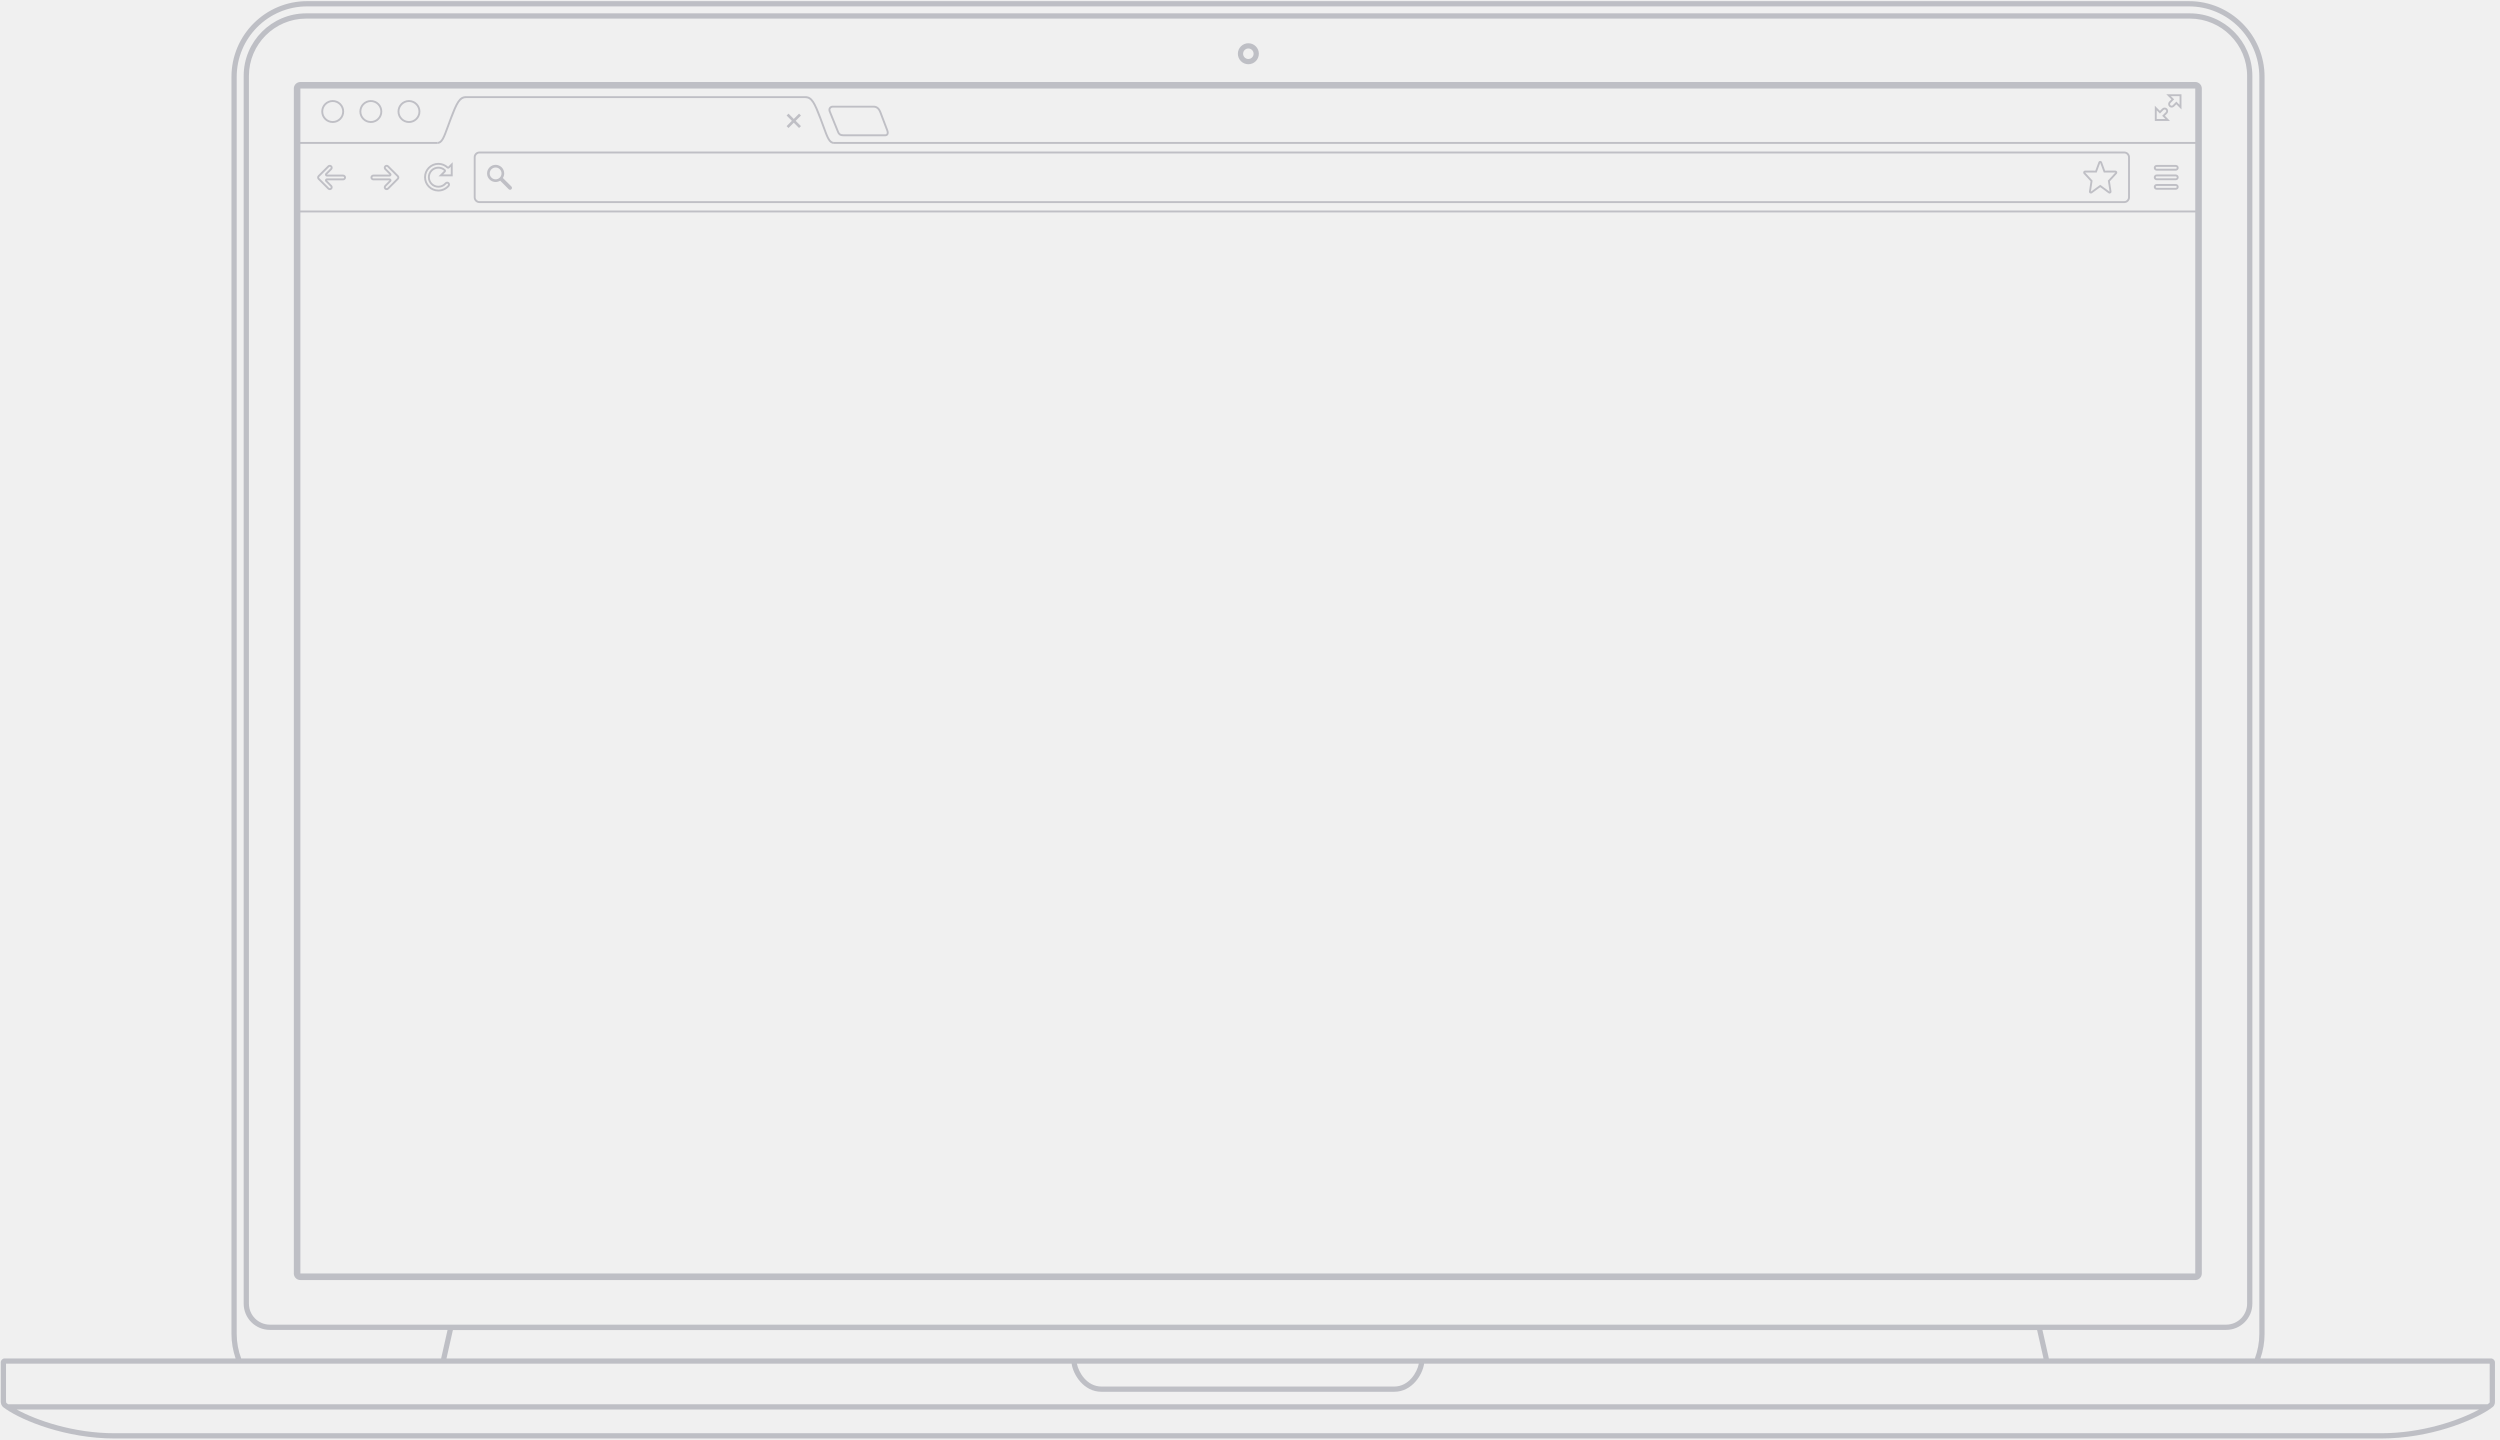
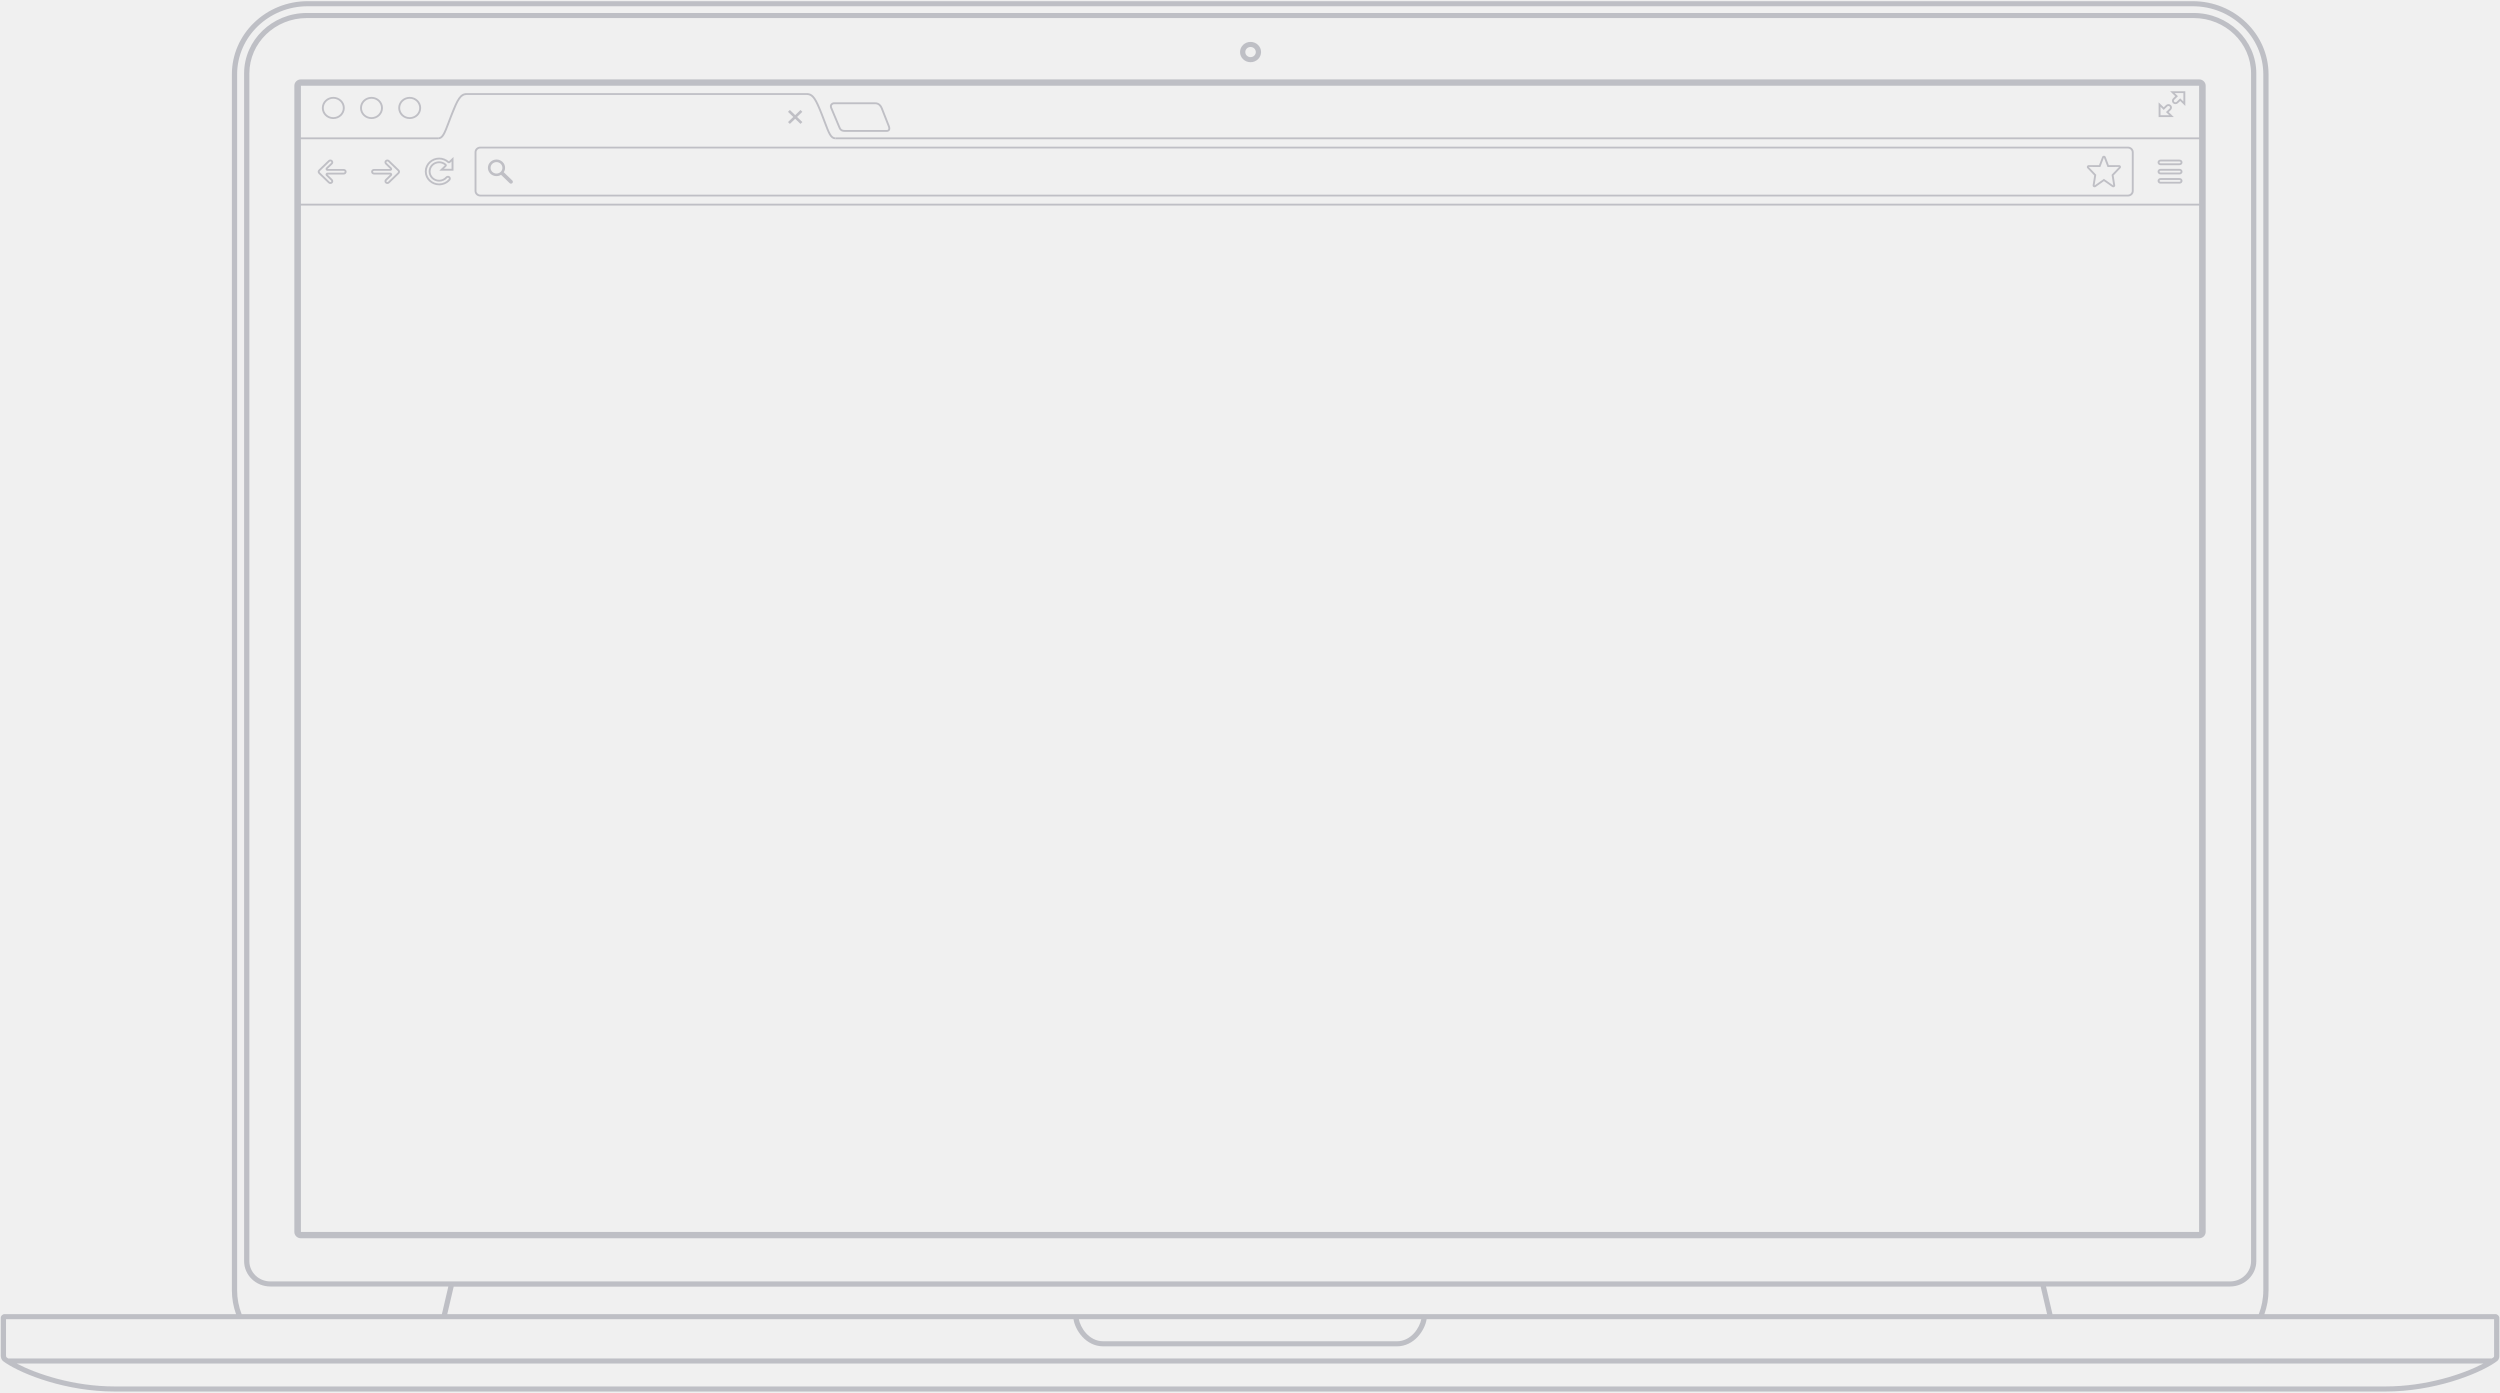
- <svg xmlns="http://www.w3.org/2000/svg" xmlns:xlink="http://www.w3.org/1999/xlink" width="1141px" height="657px" viewBox="0 0 1141 657" version="1.1">
-   <defs>
-     <rect id="path-1" x="0" y="0" width="866" height="488" />
-   </defs>
+ <svg xmlns="http://www.w3.org/2000/svg" width="1140px" height="635px" viewBox="0 0 1140 635" version="1.1">
+   <defs />
  <g id="Page-1" stroke="none" stroke-width="1" fill="none" fill-rule="evenodd">
-     <g id="New-User---Contact-List-14" transform="translate(-152, -4522)">
-       <g id="Group-3" transform="translate(152, 4214)">
+     <g id="New-User---Contact-List-13" transform="translate(-149, -4522)">
+       <g id="Group-3" transform="translate(149, 4214)">
        <g id="Screen-Shot-2014-07-09-at-11.03-+-Imported-Layers" transform="translate(0, 309)">
          <g id="Screen-Shot-2014-07-09-at-11.03-+-Imported-Layers-2">
-             <g id="Screen-Shot-2014-07-09-at-11.03" transform="translate(137, 94)">
-               <mask id="mask-2" fill="white">
-                 <use xlink:href="#path-1" />
-               </mask>
-               <use id="Mask" xlink:href="#path-1" />
-             </g>
-             <g id="Imported-Layers" transform="translate(136, 42)" fill="#BFBFC5">
-               <path d="M15.852,3.546 C18.251,3.546 20.202,5.499 20.202,7.901 C20.202,10.302 18.251,12.255 15.852,12.255 C13.454,12.255 11.502,10.302 11.502,7.901 C11.502,5.499 13.454,3.546 15.852,3.546 M15.852,2.675 C12.969,2.675 10.632,5.014 10.632,7.901 C10.632,10.786 12.969,13.126 15.852,13.126 C18.735,13.126 21.072,10.786 21.072,7.901 C21.072,5.014 18.735,2.675 15.852,2.675" id="Fill-1" />
-               <path d="M33.252,3.546 C35.65,3.546 37.602,5.499 37.602,7.901 C37.602,10.302 35.65,12.255 33.252,12.255 C30.854,12.255 28.902,10.302 28.902,7.901 C28.902,5.499 30.854,3.546 33.252,3.546 M33.252,2.675 C30.369,2.675 28.032,5.014 28.032,7.901 C28.032,10.786 30.369,13.126 33.252,13.126 C36.135,13.126 38.472,10.786 38.472,7.901 C38.472,5.014 36.135,2.675 33.252,2.675" id="Fill-2" />
-               <path d="M50.652,3.546 C53.051,3.546 55.002,5.499 55.002,7.901 C55.002,10.302 53.051,12.255 50.652,12.255 C48.254,12.255 46.302,10.302 46.302,7.901 C46.302,5.499 48.254,3.546 50.652,3.546 M50.652,2.675 C47.769,2.675 45.432,5.014 45.432,7.901 C45.432,10.786 47.769,13.126 50.652,13.126 C53.535,13.126 55.872,10.786 55.872,7.901 C55.872,5.014 53.535,2.675 50.652,2.675" id="Fill-3" />
-               <path d="M-0.059,53.077 L868.418,53.077 L868.418,53.948 L-0.059,53.948 L-0.059,53.077 Z" id="Fill-4" />
-               <path d="M-0.059,21.795 L63.633,21.795 L63.633,22.666 L-0.059,22.666 L-0.059,21.795 Z" id="Fill-5" />
-               <path d="M244.597,21.795 L868.417,21.795 L868.417,22.666 L244.597,22.666 L244.597,21.795 Z" id="Fill-6" />
-               <path d="M244.598,22.666 C242.238,22.666 241.295,20.072 239.417,14.905 C239.036,13.854 238.613,12.691 238.13,11.416 C235.3,3.938 234.093,1.763 231.548,1.763 L76.683,1.763 C74.138,1.763 72.93,3.938 70.1,11.416 C69.618,12.691 69.195,13.854 68.814,14.905 C66.936,20.072 65.992,22.666 63.633,22.666 L63.633,21.795 C65.383,21.795 66.257,19.394 67.995,14.608 C68.379,13.552 68.802,12.386 69.287,11.107 C72.093,3.694 73.458,0.892 76.683,0.892 L231.548,0.892 C234.773,0.892 236.138,3.694 238.944,11.107 C239.428,12.386 239.852,13.552 240.236,14.608 C241.974,19.394 242.847,21.795 244.598,21.795 L244.598,22.666" id="Fill-7" />
-               <path d="M14.514,33.099 C14.581,33.099 14.71,33.116 14.821,33.227 C14.933,33.338 14.949,33.468 14.949,33.535 C14.949,33.602 14.933,33.731 14.821,33.841 L12.589,36.077 C12.34,36.326 12.265,36.701 12.4,37.027 C12.535,37.351 12.852,37.564 13.204,37.564 L20.603,37.564 C20.843,37.564 21.038,37.759 21.038,37.999 C21.038,38.239 20.843,38.435 20.603,38.435 L13.204,38.435 C12.852,38.435 12.535,38.647 12.4,38.972 C12.265,39.298 12.34,39.673 12.589,39.922 L14.821,42.157 C14.933,42.267 14.949,42.397 14.949,42.464 C14.949,42.532 14.933,42.661 14.822,42.771 C14.739,42.854 14.63,42.9 14.514,42.9 C14.398,42.9 14.289,42.854 14.206,42.772 L9.746,38.307 C9.663,38.225 9.619,38.115 9.619,37.999 C9.619,37.884 9.663,37.774 9.746,37.691 L14.206,33.227 C14.318,33.116 14.446,33.099 14.514,33.099 M14.514,32.228 C14.18,32.228 13.846,32.356 13.591,32.611 L9.131,37.075 C8.886,37.321 8.749,37.653 8.749,37.999 C8.749,38.346 8.886,38.678 9.131,38.924 L13.591,43.388 C13.846,43.643 14.18,43.77 14.514,43.77 C14.847,43.77 15.181,43.643 15.436,43.388 C15.946,42.878 15.946,42.05 15.436,41.541 L13.204,39.306 L20.603,39.306 C21.324,39.306 21.908,38.721 21.908,37.999 C21.908,37.278 21.324,36.693 20.603,36.693 L13.204,36.693 L15.436,34.458 C15.946,33.949 15.946,33.121 15.436,32.611 C15.181,32.356 14.847,32.228 14.514,32.228" id="Fill-9" />
-               <path d="M40.476,33.099 C40.544,33.099 40.672,33.116 40.784,33.227 L45.244,37.691 C45.327,37.774 45.371,37.884 45.371,37.999 C45.371,38.115 45.327,38.225 45.244,38.307 L40.785,42.771 C40.701,42.854 40.592,42.9 40.476,42.9 C40.36,42.9 40.251,42.854 40.17,42.772 C40.057,42.661 40.041,42.532 40.041,42.464 C40.041,42.397 40.057,42.267 40.169,42.157 L42.401,39.922 C42.65,39.673 42.725,39.298 42.59,38.972 C42.455,38.647 42.138,38.435 41.786,38.435 L34.387,38.435 C34.148,38.435 33.952,38.239 33.952,37.999 C33.952,37.759 34.148,37.564 34.387,37.564 L41.786,37.564 C42.138,37.564 42.455,37.351 42.59,37.027 C42.725,36.701 42.65,36.326 42.401,36.077 L40.169,33.841 C40.057,33.731 40.041,33.602 40.041,33.535 C40.041,33.468 40.057,33.338 40.169,33.227 C40.28,33.116 40.409,33.099 40.476,33.099 M40.476,32.228 C40.143,32.228 39.809,32.356 39.554,32.611 C39.044,33.121 39.044,33.949 39.554,34.458 L41.786,36.693 L34.387,36.693 C33.666,36.693 33.082,37.278 33.082,37.999 C33.082,38.721 33.666,39.306 34.387,39.306 L41.786,39.306 L39.554,41.541 C39.044,42.05 39.044,42.878 39.554,43.388 C39.809,43.643 40.143,43.77 40.476,43.77 C40.81,43.77 41.144,43.643 41.399,43.388 L45.859,38.924 C46.104,38.678 46.241,38.346 46.241,37.999 C46.241,37.653 46.104,37.321 45.859,37.075 L41.399,32.611 C41.144,32.356 40.81,32.228 40.476,32.228" id="Fill-10" />
-               <path d="M64.073,32.21 C65.496,32.21 66.864,32.754 67.926,33.744 C68.093,33.9 68.306,33.977 68.519,33.977 C68.741,33.977 68.965,33.892 69.134,33.722 L69.736,33.119 L69.736,36.606 L66.254,36.606 L67.288,35.57 C67.457,35.401 67.55,35.169 67.542,34.928 C67.535,34.689 67.43,34.462 67.252,34.304 C66.366,33.515 65.238,33.081 64.073,33.081 C61.435,33.081 59.288,35.231 59.288,37.871 C59.288,40.514 61.435,42.662 64.073,42.662 C65.493,42.662 66.831,42.036 67.744,40.943 C67.827,40.844 67.949,40.787 68.078,40.787 C68.15,40.787 68.257,40.806 68.357,40.888 C68.54,41.043 68.565,41.319 68.412,41.502 C67.333,42.793 65.751,43.533 64.073,43.533 C60.955,43.533 58.419,40.993 58.419,37.871 C58.419,34.75 60.955,32.21 64.073,32.21 M70.606,31.017 L68.519,33.106 C67.325,31.994 65.742,31.339 64.073,31.339 C60.475,31.339 57.548,34.269 57.548,37.871 C57.548,41.474 60.475,44.404 64.073,44.404 C66.01,44.404 67.835,43.549 69.078,42.062 C69.541,41.508 69.468,40.684 68.915,40.221 C68.671,40.016 68.373,39.916 68.078,39.916 C67.704,39.916 67.335,40.076 67.077,40.385 C66.33,41.279 65.235,41.791 64.073,41.791 C61.914,41.791 60.158,40.032 60.158,37.871 C60.158,35.71 61.914,33.952 64.073,33.952 C65.045,33.952 65.964,34.323 66.673,34.955 L64.153,37.477 L70.606,37.477 L70.606,31.017" id="Fill-11" />
-               <path d="M97.411,42.132 L93.509,38.227 C93.89,37.623 94.118,36.914 94.118,36.148 C94.118,33.983 92.365,32.228 90.203,32.228 C88.041,32.228 86.288,33.983 86.288,36.148 C86.288,38.312 88.041,40.067 90.203,40.067 C90.968,40.067 91.677,39.839 92.279,39.458 L96.181,43.364 C96.351,43.534 96.573,43.619 96.796,43.619 C97.019,43.619 97.241,43.534 97.411,43.364 C97.751,43.023 97.751,42.473 97.411,42.132 L97.411,42.132 Z M87.506,36.148 C87.506,34.659 88.717,33.448 90.203,33.448 C91.69,33.448 92.899,34.659 92.899,36.148 C92.899,37.636 91.69,38.848 90.203,38.848 C88.717,38.848 87.506,37.636 87.506,36.148 L87.506,36.148 Z" id="Fill-13" />
-               <path d="M833.51,27.027 C834.469,27.027 835.25,27.809 835.25,28.769 L835.25,47.059 C835.25,48.02 834.469,48.801 833.51,48.801 L82.821,48.801 C81.862,48.801 81.081,48.02 81.081,47.059 L81.081,28.769 C81.081,27.809 81.862,27.027 82.821,27.027 L833.51,27.027 M833.51,26.156 L82.821,26.156 C81.379,26.156 80.211,27.327 80.211,28.769 L80.211,47.059 C80.211,48.502 81.379,49.672 82.821,49.672 L833.51,49.672 C834.951,49.672 836.12,48.502 836.12,47.059 L836.12,28.769 C836.12,27.327 834.951,26.156 833.51,26.156" id="Fill-14" />
-               <path d="M262.767,6.117 C264.181,6.117 264.924,7.213 265.29,8.114 L268.478,16.499 C268.761,17.19 268.81,17.755 268.616,18.046 C268.484,18.241 268.233,18.31 268.041,18.31 L248.883,18.31 C247.568,18.31 247.166,17.74 246.919,17.111 L243.079,7.656 C242.917,7.219 242.935,6.853 243.133,6.569 C243.336,6.275 243.698,6.117 243.935,6.117 L262.767,6.117 M262.767,5.246 L243.935,5.246 C242.974,5.246 241.628,6.249 242.265,7.96 L246.115,17.439 C246.472,18.357 247.18,19.181 248.883,19.181 L268.041,19.181 C269.002,19.181 270.181,18.365 269.283,16.17 L266.104,7.805 C265.595,6.553 264.562,5.246 262.767,5.246" id="Fill-15" />
-               <path d="M822.543,31.322 L824.164,35.751 L829.444,35.739 L826.035,39.44 L826.81,44.464 L822.543,41.347 L818.277,44.464 L819.05,39.44 L815.642,35.739 L820.922,35.751 L822.543,31.322 M829.444,35.739 L829.448,35.739 M822.543,30.451 C822.179,30.451 821.852,30.679 821.727,31.022 L820.315,34.879 L815.643,34.868 L815.642,34.868 C815.296,34.868 814.984,35.073 814.845,35.389 C814.705,35.706 814.767,36.075 815.001,36.33 L818.126,39.722 L817.417,44.331 C817.363,44.679 817.524,45.025 817.823,45.208 C817.964,45.292 818.12,45.335 818.277,45.335 C818.458,45.335 818.638,45.278 818.789,45.167 L822.543,42.425 L826.298,45.167 C826.449,45.278 826.629,45.335 826.81,45.335 C826.966,45.335 827.124,45.292 827.263,45.208 C827.563,45.025 827.723,44.679 827.67,44.331 L826.958,39.722 L830.059,36.357 C830.218,36.199 830.317,35.981 830.317,35.739 C830.317,35.259 829.929,34.868 829.448,34.868 L829.444,34.868 L829.441,34.868 L824.772,34.879 L823.36,31.022 C823.234,30.679 822.908,30.451 822.543,30.451" id="Fill-16" />
-               <path d="M851.946,6.965 C852.139,6.965 852.321,7.04 852.456,7.176 C852.737,7.457 852.737,7.914 852.456,8.196 L850.81,9.843 L852.282,11.316 L848.329,11.316 L848.329,7.359 L849.791,8.823 L850.407,8.207 L851.435,7.176 C851.572,7.04 851.753,6.965 851.946,6.965 M847.459,5.256 L847.459,12.187 L854.383,12.187 L852.041,9.843 L853.071,8.812 C853.692,8.19 853.692,7.182 853.071,6.56 C852.761,6.249 852.353,6.094 851.946,6.094 C851.539,6.094 851.131,6.249 850.821,6.56 L849.791,7.591 L847.459,5.256" id="Fill-17" />
-               <path d="M858.751,0.882 L858.751,4.841 L857.903,3.992 L857.288,3.376 L855.642,5.024 C855.508,5.159 855.327,5.234 855.134,5.234 C854.94,5.234 854.76,5.159 854.624,5.024 C854.343,4.742 854.343,4.283 854.623,4.003 L855.654,2.972 L856.269,2.356 L855.654,1.74 L854.796,0.882 L858.751,0.882 M859.621,0.011 L852.697,0.011 L855.039,2.356 L854.009,3.387 C853.388,4.008 853.388,5.017 854.009,5.639 C854.318,5.95 854.726,6.105 855.134,6.105 C855.541,6.105 855.949,5.95 856.258,5.639 L857.288,4.607 L859.621,6.942 L859.621,0.011" id="Fill-18" />
-               <path d="M857.04,33.153 C857.28,33.153 857.475,33.349 857.475,33.589 C857.475,33.829 857.28,34.024 857.04,34.024 L848.3,34.024 C848.059,34.024 847.865,33.829 847.865,33.589 C847.865,33.349 848.059,33.153 848.3,33.153 L857.04,33.153 M857.04,32.282 L848.3,32.282 C847.579,32.282 846.995,32.868 846.995,33.589 C846.995,34.311 847.579,34.895 848.3,34.895 L857.04,34.895 C857.761,34.895 858.345,34.311 858.345,33.589 C858.345,32.868 857.761,32.282 857.04,32.282" id="Fill-19" />
-               <path d="M857.04,37.508 C857.28,37.508 857.475,37.704 857.475,37.944 C857.475,38.184 857.28,38.379 857.04,38.379 L848.3,38.379 C848.059,38.379 847.865,38.184 847.865,37.944 C847.865,37.704 848.059,37.508 848.3,37.508 L857.04,37.508 M857.04,36.637 L848.3,36.637 C847.579,36.637 846.995,37.223 846.995,37.944 C846.995,38.666 847.579,39.25 848.3,39.25 L857.04,39.25 C857.761,39.25 858.345,38.666 858.345,37.944 C858.345,37.223 857.761,36.637 857.04,36.637" id="Fill-20" />
-               <path d="M857.04,41.863 C857.28,41.863 857.475,42.059 857.475,42.299 C857.475,42.539 857.28,42.734 857.04,42.734 L848.3,42.734 C848.059,42.734 847.865,42.539 847.865,42.299 C847.865,42.059 848.059,41.863 848.3,41.863 L857.04,41.863 M857.04,40.992 L848.3,40.992 C847.579,40.992 846.995,41.577 846.995,42.299 C846.995,43.021 847.579,43.605 848.3,43.605 L857.04,43.605 C857.761,43.605 858.345,43.021 858.345,42.299 C858.345,41.577 857.761,40.992 857.04,40.992" id="Fill-21" />
-               <path d="M229.555,9.729 L228.693,8.866 L226.28,11.283 L223.866,8.866 L223.004,9.729 L225.419,12.145 L223.004,14.562 L223.866,15.424 L226.28,13.008 L228.693,15.424 L229.555,14.562 L227.141,12.145 L229.555,9.729" id="Fill-22" />
+             <g id="Imported-Layers" transform="translate(136.1195, 40.59146)" fill="#BFBFC5">
+               <path d="M15.866,3.427 C18.267,3.427 20.22,5.315 20.22,7.636 C20.22,9.956 18.267,11.844 15.866,11.844 C13.466,11.844 11.512,9.956 11.512,7.636 C11.512,5.315 13.466,3.427 15.866,3.427 M15.866,2.585 C12.98,2.585 10.642,4.846 10.642,7.636 C10.642,10.424 12.98,12.686 15.866,12.686 C18.751,12.686 21.091,10.424 21.091,7.636 C21.091,4.846 18.751,2.585 15.866,2.585" id="Fill-1" />
+               <path d="M33.281,3.427 C35.681,3.427 37.635,5.315 37.635,7.636 C37.635,9.956 35.681,11.844 33.281,11.844 C30.881,11.844 28.928,9.956 28.928,7.636 C28.928,5.315 30.881,3.427 33.281,3.427 M33.281,2.585 C30.396,2.585 28.057,4.846 28.057,7.636 C28.057,10.424 30.396,12.686 33.281,12.686 C36.166,12.686 38.506,10.424 38.506,7.636 C38.506,4.846 36.166,2.585 33.281,2.585" id="Fill-2" />
+               <path d="M50.697,3.427 C53.097,3.427 55.051,5.315 55.051,7.636 C55.051,9.956 53.097,11.844 50.697,11.844 C48.296,11.844 46.343,9.956 46.343,7.636 C46.343,5.315 48.296,3.427 50.697,3.427 M50.697,2.585 C47.811,2.585 45.472,4.846 45.472,7.636 C45.472,10.424 47.811,12.686 50.697,12.686 C53.582,12.686 55.921,10.424 55.921,7.636 C55.921,4.846 53.582,2.585 50.697,2.585" id="Fill-3" />
+               <path d="M-0.059,51.297 L869.181,51.297 L869.181,52.139 L-0.059,52.139 L-0.059,51.297 Z" id="Fill-4" />
+               <path d="M-0.059,21.064 L63.689,21.064 L63.689,21.906 L-0.059,21.906 L-0.059,21.064 Z" id="Fill-5" />
+               <path d="M244.812,21.064 L869.181,21.064 L869.181,21.906 L244.812,21.906 L244.812,21.064 Z" id="Fill-6" />
+               <path d="M244.813,21.906 C242.451,21.906 241.507,19.399 239.627,14.405 C239.246,13.389 238.823,12.265 238.34,11.033 C235.507,3.806 234.298,1.704 231.751,1.704 L76.75,1.704 C74.203,1.704 72.994,3.806 70.162,11.033 C69.679,12.265 69.255,13.389 68.874,14.405 C66.995,19.399 66.05,21.906 63.689,21.906 L63.689,21.064 C65.441,21.064 66.315,18.743 68.055,14.118 C68.439,13.098 68.863,11.971 69.348,10.734 C72.156,3.57 73.522,0.862 76.75,0.862 L231.751,0.862 C234.979,0.862 236.346,3.57 239.154,10.734 C239.639,11.971 240.063,13.098 240.447,14.118 C242.187,18.743 243.061,21.064 244.813,21.064 L244.813,21.906" id="Fill-7" />
+               <path d="M14.527,31.989 C14.594,31.989 14.723,32.005 14.834,32.112 C14.946,32.22 14.962,32.345 14.962,32.41 C14.962,32.475 14.946,32.6 14.834,32.707 L12.6,34.867 C12.351,35.108 12.276,35.47 12.411,35.785 C12.546,36.099 12.863,36.304 13.216,36.304 L20.621,36.304 C20.861,36.304 21.057,36.493 21.057,36.725 C21.057,36.957 20.861,37.146 20.621,37.146 L13.216,37.146 C12.863,37.146 12.546,37.351 12.411,37.665 C12.276,37.98 12.351,38.342 12.6,38.583 L14.834,40.743 C14.946,40.85 14.962,40.975 14.962,41.04 C14.962,41.106 14.946,41.23 14.835,41.337 C14.752,41.417 14.643,41.461 14.527,41.461 C14.41,41.461 14.301,41.417 14.219,41.338 L9.754,37.022 C9.672,36.943 9.627,36.837 9.627,36.725 C9.627,36.613 9.672,36.507 9.754,36.427 L14.219,32.112 C14.33,32.005 14.459,31.989 14.527,31.989 M14.527,31.148 C14.193,31.148 13.858,31.27 13.603,31.517 L9.139,35.832 C8.894,36.069 8.756,36.39 8.756,36.725 C8.756,37.06 8.894,37.381 9.139,37.618 L13.603,41.933 C13.858,42.18 14.193,42.303 14.527,42.303 C14.86,42.303 15.195,42.18 15.45,41.933 C15.96,41.44 15.96,40.64 15.45,40.148 L13.216,37.988 L20.621,37.988 C21.342,37.988 21.928,37.423 21.928,36.725 C21.928,36.028 21.342,35.462 20.621,35.462 L13.216,35.462 L15.45,33.302 C15.96,32.81 15.96,32.01 15.45,31.517 C15.195,31.27 14.86,31.148 14.527,31.148" id="Fill-9" />
+               <path d="M40.511,31.989 C40.579,31.989 40.708,32.005 40.82,32.112 L45.284,36.427 C45.367,36.507 45.411,36.613 45.411,36.725 C45.411,36.837 45.367,36.943 45.284,37.022 L40.821,41.337 C40.737,41.417 40.628,41.461 40.511,41.461 C40.396,41.461 40.287,41.417 40.205,41.338 C40.093,41.23 40.076,41.106 40.076,41.04 C40.076,40.975 40.093,40.85 40.204,40.743 L42.438,38.583 C42.687,38.342 42.762,37.98 42.627,37.665 C42.492,37.351 42.175,37.146 41.823,37.146 L34.417,37.146 C34.178,37.146 33.982,36.957 33.982,36.725 C33.982,36.493 34.178,36.304 34.417,36.304 L41.823,36.304 C42.175,36.304 42.492,36.099 42.627,35.785 C42.762,35.47 42.687,35.108 42.438,34.867 L40.204,32.707 C40.093,32.6 40.076,32.475 40.076,32.41 C40.076,32.345 40.093,32.22 40.204,32.112 C40.316,32.005 40.444,31.989 40.511,31.989 M40.511,31.148 C40.178,31.148 39.844,31.27 39.588,31.517 C39.078,32.01 39.078,32.81 39.588,33.302 L41.823,35.462 L34.417,35.462 C33.696,35.462 33.111,36.028 33.111,36.725 C33.111,37.423 33.696,37.988 34.417,37.988 L41.823,37.988 L39.588,40.148 C39.078,40.64 39.078,41.44 39.588,41.933 C39.844,42.18 40.178,42.303 40.511,42.303 C40.846,42.303 41.18,42.18 41.435,41.933 L45.9,37.618 C46.144,37.381 46.282,37.06 46.282,36.725 C46.282,36.39 46.144,36.069 45.9,35.832 L41.435,31.517 C41.18,31.27 40.846,31.148 40.511,31.148" id="Fill-10" />
+               <path d="M64.129,31.13 C65.554,31.13 66.923,31.656 67.986,32.612 C68.153,32.763 68.366,32.838 68.579,32.838 C68.802,32.838 69.026,32.755 69.194,32.591 L69.797,32.009 L69.797,35.378 L66.312,35.378 L67.348,34.377 C67.516,34.214 67.61,33.989 67.602,33.757 C67.595,33.526 67.489,33.307 67.311,33.153 C66.425,32.391 65.295,31.972 64.129,31.972 C61.489,31.972 59.34,34.049 59.34,36.601 C59.34,39.155 61.489,41.231 64.129,41.231 C65.55,41.231 66.89,40.626 67.804,39.57 C67.887,39.474 68.008,39.42 68.137,39.42 C68.21,39.42 68.317,39.437 68.417,39.517 C68.601,39.666 68.625,39.933 68.472,40.11 C67.392,41.358 65.809,42.073 64.129,42.073 C61.008,42.073 58.47,39.618 58.47,36.601 C58.47,33.584 61.008,31.13 64.129,31.13 M70.668,29.977 L68.579,31.996 C67.384,30.921 65.8,30.288 64.129,30.288 C60.529,30.288 57.598,33.12 57.598,36.601 C57.598,40.083 60.529,42.915 64.129,42.915 C66.068,42.915 67.894,42.089 69.139,40.651 C69.602,40.116 69.529,39.319 68.976,38.872 C68.731,38.674 68.433,38.578 68.137,38.578 C67.764,38.578 67.394,38.732 67.136,39.031 C66.388,39.894 65.293,40.389 64.129,40.389 C61.969,40.389 60.211,38.69 60.211,36.601 C60.211,34.512 61.969,32.813 64.129,32.813 C65.102,32.813 66.022,33.172 66.732,33.782 L64.209,36.22 L70.668,36.22 L70.668,29.977" id="Fill-11" />
+               <path d="M97.497,40.719 L93.592,36.945 C93.973,36.361 94.201,35.676 94.201,34.936 C94.201,32.844 92.446,31.148 90.283,31.148 C88.118,31.148 86.364,32.844 86.364,34.936 C86.364,37.027 88.118,38.723 90.283,38.723 C91.048,38.723 91.758,38.503 92.36,38.135 L96.266,41.909 C96.435,42.074 96.658,42.156 96.881,42.156 C97.104,42.156 97.326,42.074 97.497,41.909 C97.836,41.58 97.836,41.048 97.497,40.719 L97.497,40.719 Z M87.583,34.936 C87.583,33.497 88.794,32.326 90.283,32.326 C91.771,32.326 92.981,33.497 92.981,34.936 C92.981,36.374 91.771,37.545 90.283,37.545 C88.794,37.545 87.583,36.374 87.583,34.936 L87.583,34.936 Z" id="Fill-13" />
+               <path d="M834.242,26.121 C835.202,26.121 835.984,26.877 835.984,27.804 L835.984,45.481 C835.984,46.41 835.202,47.165 834.242,47.165 L82.893,47.165 C81.934,47.165 81.152,46.41 81.152,45.481 L81.152,27.804 C81.152,26.877 81.934,26.121 82.893,26.121 L834.242,26.121 M834.242,25.279 L82.893,25.279 C81.45,25.279 80.281,26.41 80.281,27.804 L80.281,45.481 C80.281,46.876 81.45,48.006 82.893,48.006 L834.242,48.006 C835.685,48.006 836.854,46.876 836.854,45.481 L836.854,27.804 C836.854,26.41 835.685,25.279 834.242,25.279" id="Fill-14" />
+               <path d="M262.998,5.912 C264.413,5.912 265.157,6.971 265.523,7.842 L268.714,15.945 C268.997,16.614 269.047,17.159 268.852,17.44 C268.72,17.629 268.468,17.696 268.277,17.696 L249.102,17.696 C247.786,17.696 247.383,17.145 247.136,16.537 L243.293,7.399 C243.131,6.976 243.148,6.623 243.347,6.349 C243.55,6.065 243.912,5.912 244.15,5.912 L262.998,5.912 M262.998,5.07 L244.15,5.07 C243.188,5.07 241.84,6.04 242.478,7.693 L246.331,16.855 C246.689,17.742 247.397,18.538 249.102,18.538 L268.277,18.538 C269.238,18.538 270.418,17.749 269.519,15.627 L266.338,7.543 C265.828,6.333 264.795,5.07 262.998,5.07" id="Fill-15" />
+               <path d="M823.266,30.271 L824.888,34.553 L830.173,34.541 L826.761,38.117 L827.536,42.973 L823.266,39.961 L818.996,42.973 L819.77,38.117 L816.358,34.541 L821.643,34.553 L823.266,30.271 M830.173,34.541 L830.177,34.541 M823.266,29.43 C822.901,29.43 822.575,29.65 822.449,29.982 L821.036,33.709 L816.36,33.699 L816.358,33.699 C816.013,33.699 815.7,33.897 815.562,34.202 C815.421,34.509 815.483,34.866 815.717,35.111 L818.845,38.39 L818.135,42.844 C818.082,43.181 818.243,43.515 818.542,43.691 C818.682,43.773 818.839,43.814 818.996,43.814 C819.177,43.814 819.357,43.76 819.509,43.652 L823.266,41.002 L827.024,43.652 C827.175,43.76 827.355,43.814 827.536,43.814 C827.693,43.814 827.851,43.773 827.99,43.691 C828.29,43.515 828.451,43.181 828.397,42.844 L827.685,38.39 L830.789,35.138 C830.947,34.985 831.046,34.774 831.046,34.541 C831.046,34.076 830.658,33.699 830.177,33.699 L830.173,33.699 L830.17,33.699 L825.497,33.709 L824.084,29.982 C823.957,29.65 823.631,29.43 823.266,29.43" id="Fill-16" />
+               <path d="M852.694,6.732 C852.888,6.732 853.07,6.804 853.205,6.935 C853.486,7.207 853.486,7.649 853.205,7.921 L851.558,9.513 L853.031,10.937 L849.075,10.937 L849.075,7.112 L850.538,8.527 L851.154,7.932 L852.183,6.935 C852.32,6.804 852.501,6.732 852.694,6.732 M848.204,5.08 L848.204,11.779 L855.133,11.779 L852.789,9.513 L853.82,8.516 C854.442,7.915 854.442,6.941 853.82,6.34 C853.51,6.04 853.102,5.89 852.694,5.89 C852.287,5.89 851.879,6.04 851.568,6.34 L850.538,7.337 L848.204,5.08" id="Fill-17" />
+               <path d="M859.506,0.853 L859.506,4.678 L858.657,3.858 L858.042,3.263 L856.394,4.855 C856.259,4.986 856.078,5.058 855.886,5.058 C855.692,5.058 855.511,4.986 855.375,4.855 C855.094,4.583 855.094,4.14 855.374,3.869 L856.406,2.872 L857.021,2.277 L856.406,1.682 L855.547,0.853 L859.506,0.853 M860.376,0.011 L853.446,0.011 L855.791,2.277 L854.759,3.274 C854.138,3.874 854.138,4.849 854.759,5.45 C855.069,5.75 855.477,5.9 855.886,5.9 C856.293,5.9 856.701,5.75 857.011,5.45 L858.042,4.453 L860.376,6.71 L860.376,0.011" id="Fill-18" />
+               <path d="M857.794,32.042 C858.033,32.042 858.229,32.231 858.229,32.462 C858.229,32.695 858.033,32.883 857.794,32.883 L849.045,32.883 C848.805,32.883 848.61,32.695 848.61,32.462 C848.61,32.231 848.805,32.042 849.045,32.042 L857.794,32.042 M857.794,31.2 L849.045,31.2 C848.324,31.2 847.739,31.765 847.739,32.462 C847.739,33.16 848.324,33.725 849.045,33.725 L857.794,33.725 C858.515,33.725 859.1,33.16 859.1,32.462 C859.1,31.765 858.515,31.2 857.794,31.2" id="Fill-19" />
+               <path d="M857.794,36.25 C858.033,36.25 858.229,36.44 858.229,36.671 C858.229,36.904 858.033,37.092 857.794,37.092 L849.045,37.092 C848.805,37.092 848.61,36.904 848.61,36.671 C848.61,36.44 848.805,36.25 849.045,36.25 L857.794,36.25 M857.794,35.409 L849.045,35.409 C848.324,35.409 847.739,35.974 847.739,36.671 C847.739,37.369 848.324,37.934 849.045,37.934 L857.794,37.934 C858.515,37.934 859.1,37.369 859.1,36.671 C859.1,35.974 858.515,35.409 857.794,35.409" id="Fill-20" />
+               <path d="M857.794,40.459 C858.033,40.459 858.229,40.649 858.229,40.88 C858.229,41.112 858.033,41.301 857.794,41.301 L849.045,41.301 C848.805,41.301 848.61,41.112 848.61,40.88 C848.61,40.649 848.805,40.459 849.045,40.459 L857.794,40.459 M857.794,39.617 L849.045,39.617 C848.324,39.617 847.739,40.183 847.739,40.88 C847.739,41.578 848.324,42.143 849.045,42.143 L857.794,42.143 C858.515,42.143 859.1,41.578 859.1,40.88 C859.1,40.183 858.515,39.617 857.794,39.617" id="Fill-21" />
+               <path d="M229.756,9.402 L228.894,8.569 L226.479,10.904 L224.063,8.569 L223.2,9.402 L225.617,11.737 L223.2,14.073 L224.063,14.907 L226.479,12.572 L228.894,14.907 L229.756,14.073 L227.341,11.737 L229.756,9.402" id="Fill-22" />
            </g>
            <g id="Imported-Layers" fill="#BEBFC5">
-               <path d="M1136.886,618.992 L1031.666,618.992 C1032.882,615.471 1033.553,611.701 1033.553,607.772 L1033.553,34.057 C1033.553,15.016 1018.061,-0.476 999.021,-0.476 L140.173,-0.476 C121.133,-0.476 105.641,15.016 105.641,34.057 L105.641,607.772 C105.641,611.701 106.313,615.471 107.528,618.992 L2.141,618.992 C1.152,618.992 0.348,619.789 0.348,620.77 L0.348,638.407 C0.348,638.958 0.348,640.42 1.66,641.375 C1.971,641.609 2.305,641.849 2.661,642.094 C2.661,642.094 2.661,642.094 2.662,642.095 C10.505,647.492 30.175,655.52 52.232,655.52 L1086.81,655.52 C1108.867,655.52 1128.538,647.492 1136.38,642.095 C1136.38,642.094 1136.381,642.094 1136.381,642.094 C1136.831,641.786 1137.26,641.471 1137.658,641.162 C1138.695,640.358 1138.695,639.119 1138.695,638.653 L1138.695,620.788 C1138.695,619.832 1137.85,618.992 1136.886,618.992 L1136.886,618.992 Z M108.037,607.772 L108.037,34.057 C108.037,16.336 122.453,1.919 140.173,1.919 L999.021,1.919 C1016.74,1.919 1031.158,16.336 1031.158,34.057 L1031.158,607.772 C1031.158,611.72 1030.428,615.496 1029.118,618.992 L935.106,618.992 L934.988,618.465 L932.171,605.968 L1016.001,605.968 C1022.615,605.968 1027.977,600.606 1027.977,593.991 L1027.977,33.636 C1027.977,17.896 1015.172,5.091 999.433,5.091 L139.758,5.091 C124.019,5.091 111.214,17.896 111.214,33.636 L111.214,593.991 C111.214,600.606 116.576,605.968 123.19,605.968 L204.263,605.968 L201.327,618.992 L110.076,618.992 C108.765,615.496 108.037,611.72 108.037,607.772 L108.037,607.772 Z M488.992,618.992 L203.782,618.992 L206.702,606.042 L929.732,606.042 L932.652,618.992 L488.992,618.992 L488.992,618.992 Z M647.541,621.387 C646.837,625.246 643.044,631.816 636.334,631.816 L502.715,631.816 C496.005,631.816 492.212,625.246 491.508,621.387 L647.541,621.387 L647.541,621.387 Z M123.19,603.572 C117.908,603.572 113.609,599.275 113.609,593.991 L113.609,33.636 C113.609,19.217 125.34,7.487 139.758,7.487 L999.433,7.487 C1013.851,7.487 1025.582,19.217 1025.582,33.636 L1025.582,593.991 C1025.582,599.275 1021.284,603.572 1016.001,603.572 L123.19,603.572 L123.19,603.572 Z M2.743,621.387 L489.085,621.387 C489.78,626.346 494.532,634.211 502.715,634.211 L636.334,634.211 C644.517,634.211 649.269,626.346 649.964,621.387 L1136.3,621.387 L1136.3,638.653 C1136.3,638.881 1136.288,639.193 1136.189,639.271 C1135.916,639.483 1135.628,639.696 1135.327,639.91 L3.715,639.91 C3.5,639.758 3.291,639.605 3.086,639.45 C2.858,639.285 2.743,639.078 2.743,638.407 L2.743,621.387 L2.743,621.387 Z M1086.81,653.124 L52.232,653.124 C33.566,653.124 16.71,647.269 7.615,642.305 L1131.428,642.305 C1122.332,647.269 1105.476,653.124 1086.81,653.124 L1086.81,653.124 Z" id="Fill-1" />
-               <path d="M1001.913,36.42 L137.095,36.42 C135.441,36.42 134.101,37.76 134.101,39.414 L134.101,580.222 C134.101,581.876 135.441,583.216 137.095,583.216 L1001.913,583.216 C1003.566,583.216 1004.907,581.876 1004.907,580.222 L1004.907,39.414 C1004.907,37.76 1003.566,36.42 1001.913,36.42 L1001.913,36.42 Z M137.095,39.414 L1001.913,39.414 L1001.913,580.222 L137.095,580.222 L137.095,39.414 Z" id="Fill-2" />
-               <path d="M569.751,28.318 C572.398,28.318 574.542,26.173 574.542,23.527 C574.542,20.881 572.398,18.737 569.751,18.737 C567.106,18.737 564.961,20.881 564.961,23.527 C564.961,26.173 567.106,28.318 569.751,28.318 L569.751,28.318 Z M569.751,21.132 C571.072,21.132 572.147,22.206 572.147,23.527 C572.147,24.848 571.072,25.922 569.751,25.922 C568.431,25.922 567.356,24.848 567.356,23.527 C567.356,22.206 568.431,21.132 569.751,21.132 L569.751,21.132 Z" id="Fill-3" />
+               <path d="M1137.885,598.233 L1032.573,598.233 C1033.789,594.831 1034.461,591.186 1034.461,587.39 L1034.461,32.915 C1034.461,14.512 1018.956,-0.46 999.898,-0.46 L140.296,-0.46 C121.239,-0.46 105.734,14.512 105.734,32.915 L105.734,587.39 C105.734,591.186 106.406,594.831 107.622,598.233 L2.143,598.233 C1.153,598.233 0.348,599.004 0.348,599.951 L0.348,616.997 C0.348,617.529 0.348,618.943 1.662,619.865 C1.973,620.092 2.307,620.324 2.663,620.56 C2.664,620.56 2.664,620.56 2.664,620.561 C10.514,625.777 30.202,633.536 52.278,633.536 L1087.765,633.536 C1109.841,633.536 1129.529,625.777 1137.379,620.561 C1137.379,620.56 1137.38,620.56 1137.38,620.56 C1137.83,620.262 1138.259,619.959 1138.657,619.66 C1139.696,618.883 1139.696,617.685 1139.696,617.234 L1139.696,599.969 C1139.696,599.045 1138.85,598.233 1137.885,598.233 L1137.885,598.233 Z M108.132,587.39 L108.132,32.915 C108.132,15.789 122.561,1.855 140.296,1.855 L999.898,1.855 C1017.634,1.855 1032.064,15.789 1032.064,32.915 L1032.064,587.39 C1032.064,591.205 1031.333,594.854 1030.022,598.233 L935.928,598.233 L935.81,597.724 L932.99,585.646 L1016.894,585.646 C1023.514,585.646 1028.881,580.464 1028.881,574.071 L1028.881,32.508 C1028.881,17.296 1016.064,4.921 1000.311,4.921 L139.881,4.921 C124.128,4.921 111.312,17.296 111.312,32.508 L111.312,574.071 C111.312,580.464 116.678,585.646 123.299,585.646 L204.443,585.646 L201.504,598.233 L110.172,598.233 C108.861,594.854 108.132,591.205 108.132,587.39 L108.132,587.39 Z M489.422,598.233 L203.961,598.233 L206.883,585.718 L930.549,585.718 L933.471,598.233 L489.422,598.233 L489.422,598.233 Z M648.11,600.548 C647.405,604.278 643.609,610.627 636.893,610.627 L503.157,610.627 C496.441,610.627 492.645,604.278 491.94,600.548 L648.11,600.548 L648.11,600.548 Z M123.299,583.331 C118.011,583.331 113.709,579.177 113.709,574.071 L113.709,32.508 C113.709,18.573 125.45,7.236 139.881,7.236 L1000.311,7.236 C1014.742,7.236 1026.483,18.573 1026.483,32.508 L1026.483,574.071 C1026.483,579.177 1022.181,583.331 1016.894,583.331 L123.299,583.331 L123.299,583.331 Z M2.745,600.548 L489.515,600.548 C490.21,605.34 494.967,612.942 503.157,612.942 L636.893,612.942 C645.083,612.942 649.839,605.34 650.536,600.548 L1137.299,600.548 L1137.299,617.234 C1137.299,617.455 1137.287,617.757 1137.187,617.832 C1136.914,618.037 1136.626,618.243 1136.325,618.449 L3.719,618.449 C3.503,618.302 3.294,618.155 3.089,618.005 C2.861,617.846 2.745,617.645 2.745,616.997 L2.745,600.548 L2.745,600.548 Z M1087.765,631.221 L52.278,631.221 C33.595,631.221 16.725,625.562 7.622,620.764 L1132.422,620.764 C1123.318,625.562 1106.447,631.221 1087.765,631.221 L1087.765,631.221 Z" id="Fill-1" />
+               <path d="M1002.793,35.198 L137.216,35.198 C135.56,35.198 134.219,36.494 134.219,38.092 L134.219,560.764 C134.219,562.362 135.56,563.657 137.216,563.657 L1002.793,563.657 C1004.448,563.657 1005.79,562.362 1005.79,560.764 L1005.79,38.092 C1005.79,36.494 1004.448,35.198 1002.793,35.198 L1002.793,35.198 Z M137.216,38.092 L1002.793,38.092 L1002.793,560.764 L137.216,560.764 L137.216,38.092 Z" id="Fill-2" />
+               <path d="M570.252,27.368 C572.901,27.368 575.047,25.295 575.047,22.738 C575.047,20.181 572.901,18.108 570.252,18.108 C567.604,18.108 565.457,20.181 565.457,22.738 C565.457,25.295 567.604,27.368 570.252,27.368 L570.252,27.368 Z M570.252,20.423 C571.574,20.423 572.649,21.461 572.649,22.738 C572.649,24.015 571.574,25.053 570.252,25.053 C568.931,25.053 567.855,24.015 567.855,22.738 C567.855,21.461 568.931,20.423 570.252,20.423 L570.252,20.423 Z" id="Fill-3" />
            </g>
          </g>
        </g>
      </g>
    </g>
  </g>
</svg>
